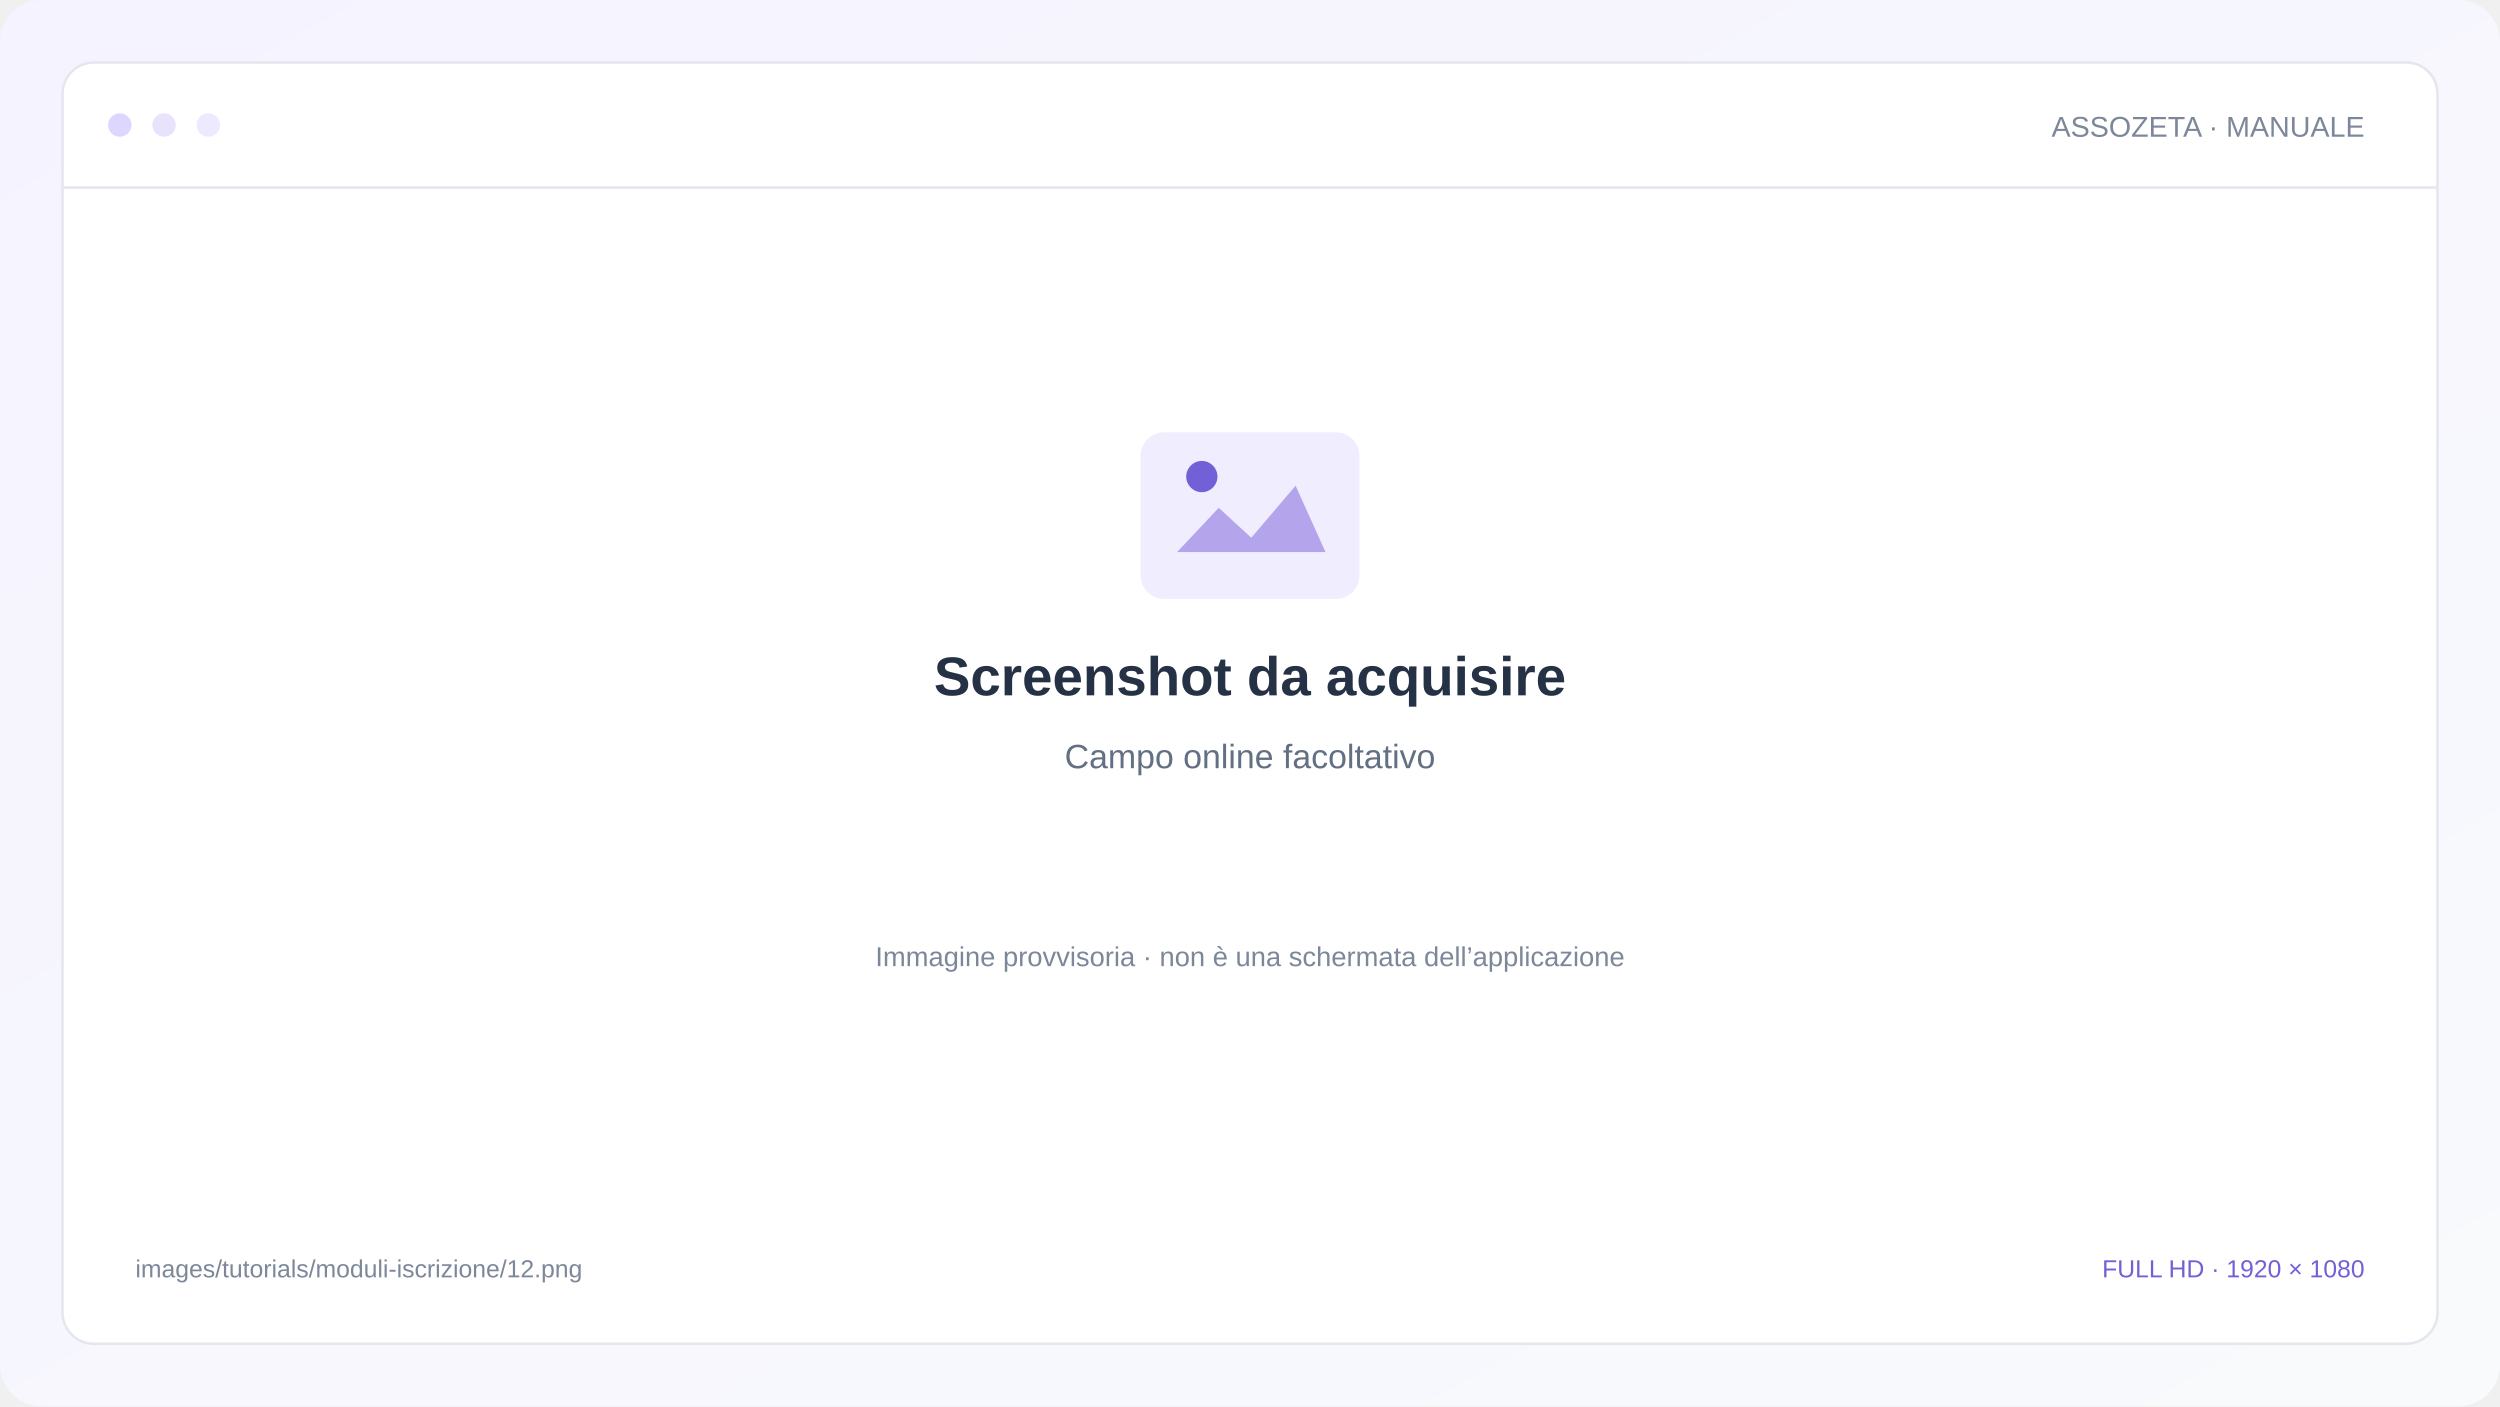
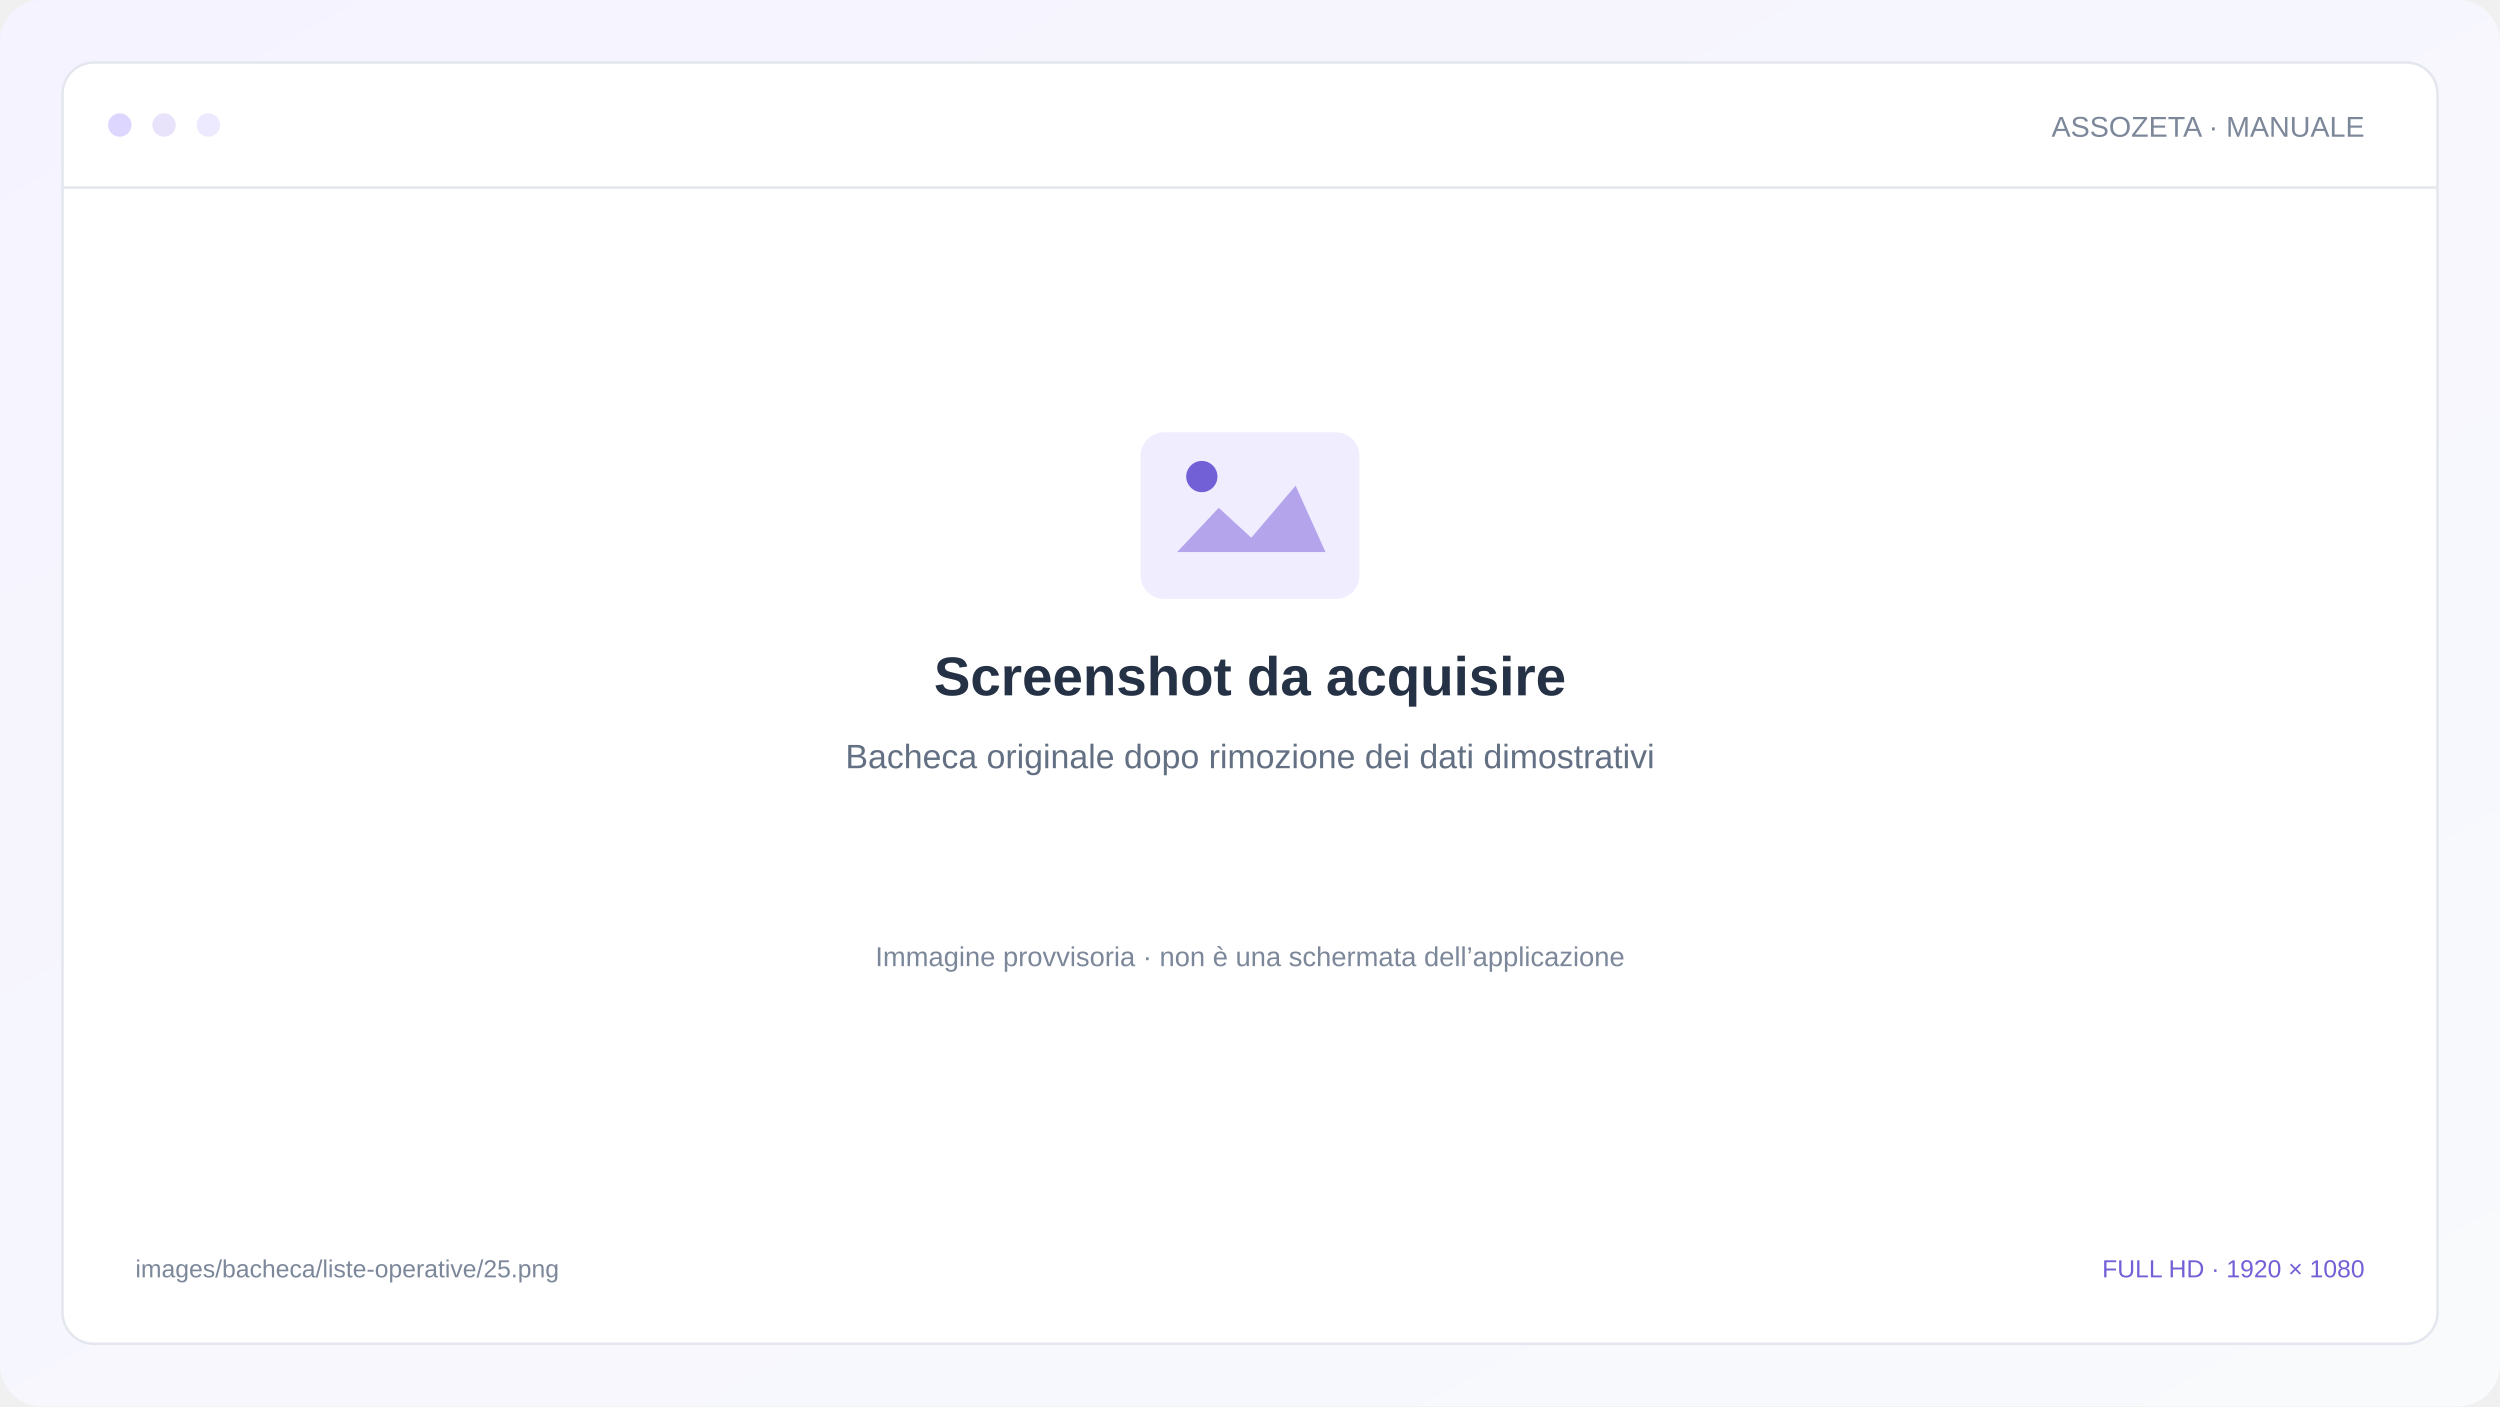
<svg xmlns="http://www.w3.org/2000/svg" width="1920" height="1080" viewBox="0 0 1920 1080" data-assozeta-manuale-placeholder="true" role="img" aria-labelledby="title description">
  <defs>
    <linearGradient id="surface" x2="1" y2="1">
      <stop stop-color="#f5f3ff" />
      <stop offset="1" stop-color="#f8fafc" />
    </linearGradient>
  </defs>
  <rect width="1920" height="1080" rx="32" fill="url(#surface)" />
  <rect x="48" y="48" width="1824" height="984" rx="24" fill="#fff" stroke="#e5e7ef" stroke-width="2" />
  <path d="M48 144H1872" stroke="#e5e7ef" stroke-width="2" />
  <circle cx="92" cy="96" r="9" fill="#ddd6fe" />
  <circle cx="126" cy="96" r="9" fill="#e8e3fa" />
  <circle cx="160" cy="96" r="9" fill="#ede9fe" />
  <text x="1816" y="105" text-anchor="end" font-family="Arial, sans-serif" font-size="22" fill="#7c879a">ASSOZETA · MANUALE</text>
  <rect x="876" y="332" width="168" height="128" rx="18" fill="#f0edff" />
  <path d="M904 424l32-34 25 23 34-40 23 51H904z" fill="#b4a4ec" />
  <circle cx="923" cy="366" r="12" fill="#7160d6" />
  <text x="960" y="534" text-anchor="middle" font-family="Arial, sans-serif" font-size="42" font-weight="700" fill="#253145">Screenshot da acquisire</text>
  <text x="960" y="590" text-anchor="middle" font-family="Arial, sans-serif" font-size="26" fill="#637083">
-     <tspan x="960" dy="0">Campo online facoltativo</tspan>
+     <tspan x="960" dy="0">Bacheca originale dopo rimozione dei dati dimostrativi</tspan>
  </text>
  <text x="960" y="742" text-anchor="middle" font-family="Arial, sans-serif" font-size="21" fill="#7c879a">Immagine provvisoria · non è una schermata dell’applicazione</text>
-   <text x="104" y="981" font-family="Arial, sans-serif" font-size="19" fill="#7c879a">images/tutorials/moduli-iscrizione/12.png</text>
+   <text x="104" y="981" font-family="Arial, sans-serif" font-size="19" fill="#7c879a">images/bacheca/liste-operative/25.png</text>
  <text x="1816" y="981" text-anchor="end" font-family="Arial, sans-serif" font-size="19" fill="#7160d6">FULL HD · 1920 × 1080</text>
</svg>
